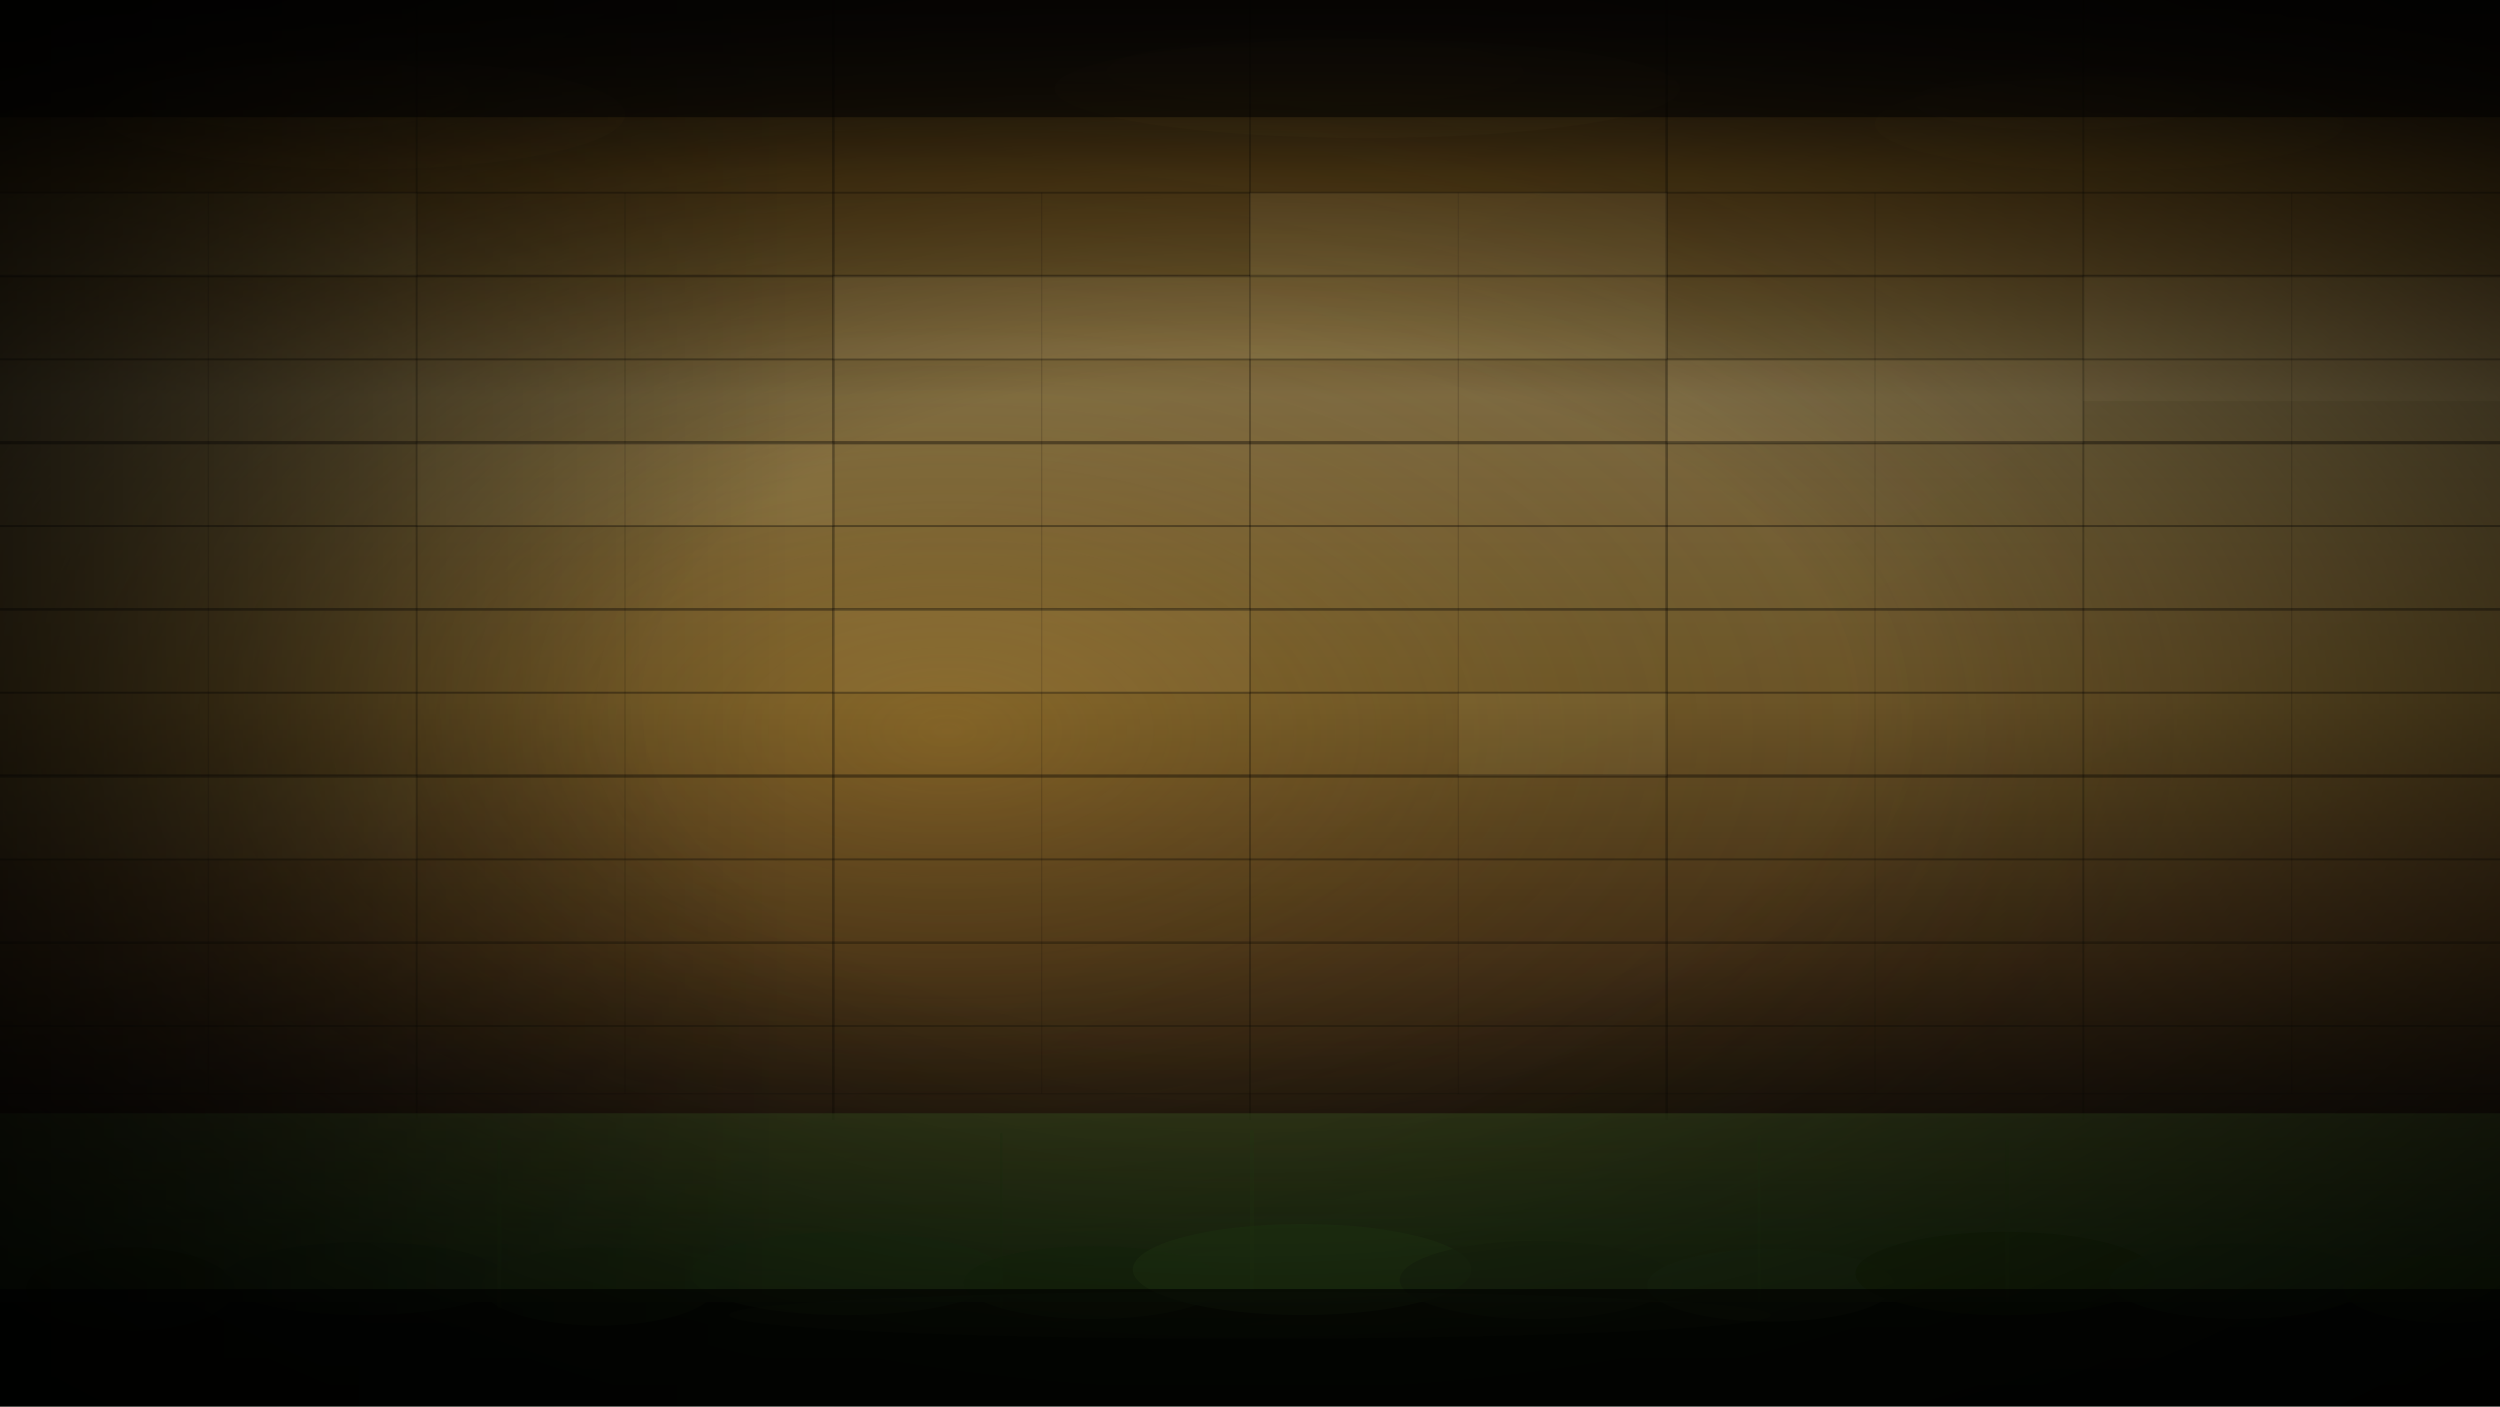
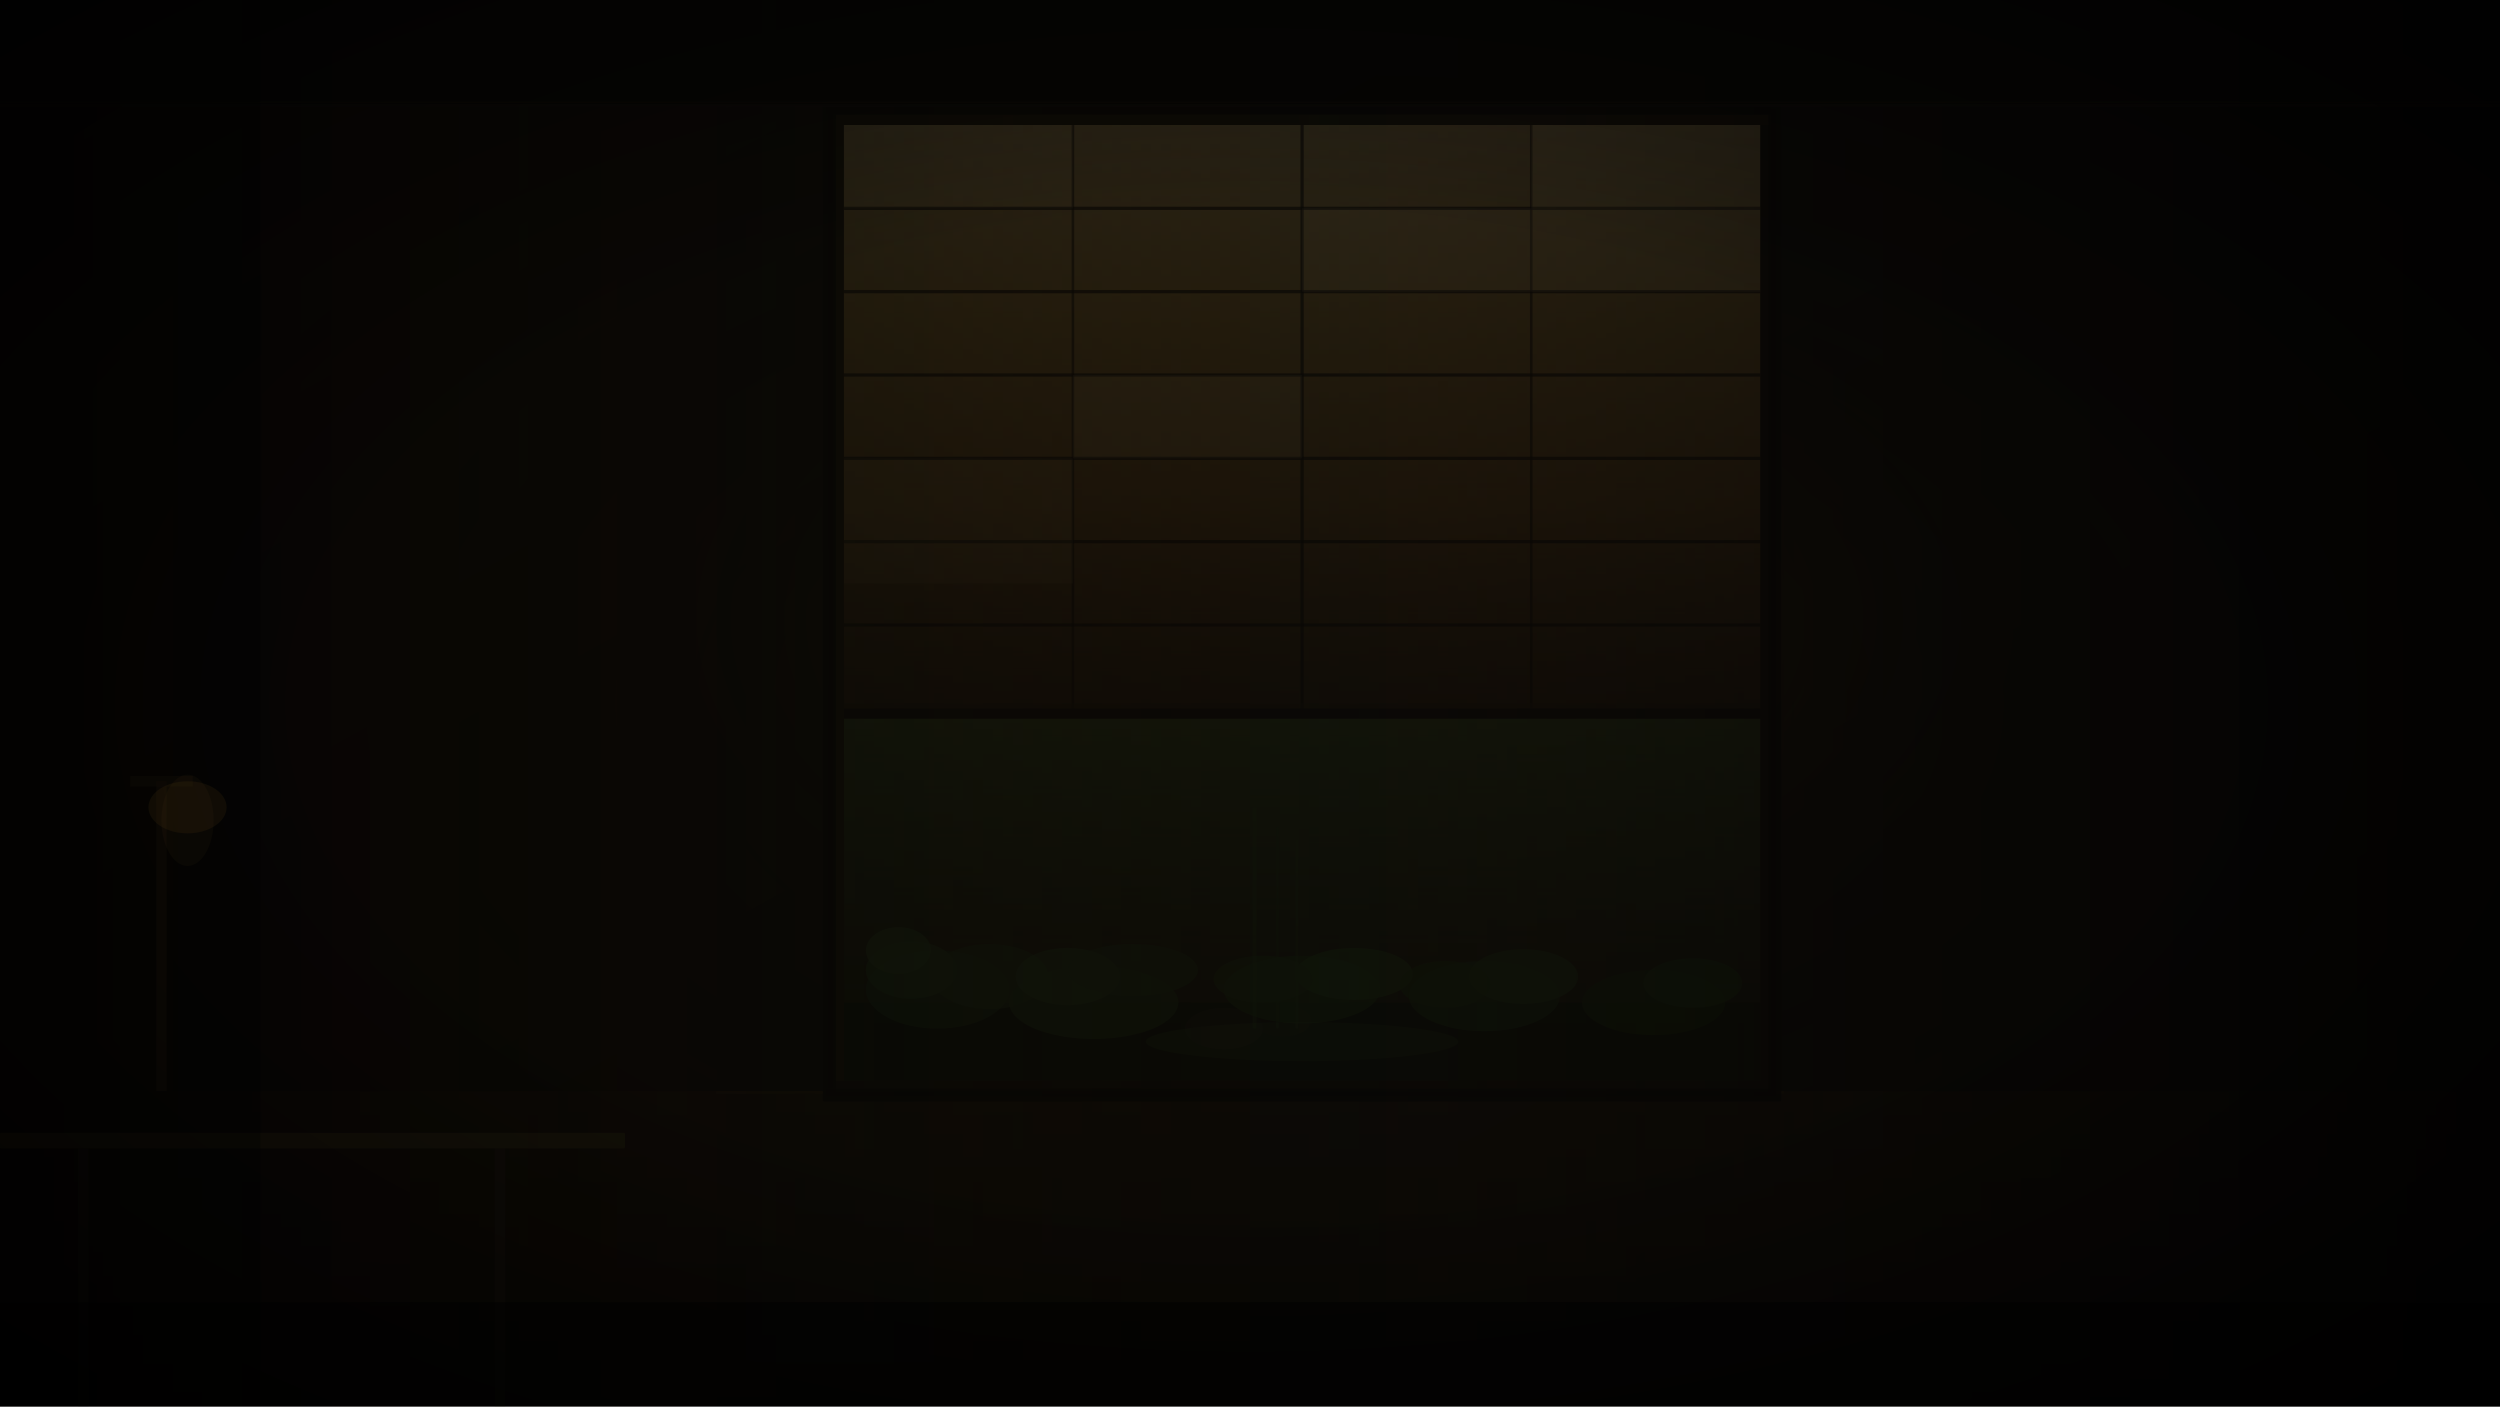
<svg xmlns="http://www.w3.org/2000/svg" viewBox="0 0 1920 1080" preserveAspectRatio="xMidYMid slice">
  <defs>
    <linearGradient id="bg" x1="0%" y1="0%" x2="100%" y2="100%">
-       <stop offset="0%" stop-color="#0E0B08" />
-       <stop offset="50%" stop-color="#0C0908" />
+       <stop offset="0%" stop-color="#100D09" />
+       <stop offset="40%" stop-color="#0C0A07" />
      <stop offset="100%" stop-color="#080604" />
    </linearGradient>
-     <linearGradient id="shojiAll" x1="0%" y1="0%" x2="0%" y2="100%">
-       <stop offset="0%" stop-color="#3A2810" stop-opacity="0.25" />
-       <stop offset="12%" stop-color="#C8902A" stop-opacity="0.38" />
-       <stop offset="28%" stop-color="#E8C87A" stop-opacity="0.52" />
-       <stop offset="50%" stop-color="#D4A84A" stop-opacity="0.48" />
-       <stop offset="68%" stop-color="#A07030" stop-opacity="0.35" />
-       <stop offset="80%" stop-color="#4A3518" stop-opacity="0.28" />
-       <stop offset="88%" stop-color="#2A3E18" stop-opacity="0.42" />
-       <stop offset="100%" stop-color="#0F1A08" stop-opacity="0.65" />
-     </linearGradient>
-     <radialGradient id="warmGlow" cx="38%" cy="52%" r="50%">
-       <stop offset="0%" stop-color="#C8902A" stop-opacity="0.28" />
-       <stop offset="45%" stop-color="#8B6520" stop-opacity="0.12" />
+     <radialGradient id="windowGlow" cx="54%" cy="44%" r="28%">
+       <stop offset="0%" stop-color="#C8952A" stop-opacity="0.55" />
+       <stop offset="35%" stop-color="#8B6520" stop-opacity="0.25" />
+       <stop offset="70%" stop-color="#4A3510" stop-opacity="0.1" />
      <stop offset="100%" stop-color="#0C0A07" stop-opacity="0" />
    </radialGradient>
-     <linearGradient id="gardenGlow" x1="0%" y1="0%" x2="0%" y2="100%">
-       <stop offset="0%" stop-color="#3A5220" stop-opacity="0.5" />
-       <stop offset="55%" stop-color="#243E14" stop-opacity="0.42" />
-       <stop offset="100%" stop-color="#0A1206" stop-opacity="0.75" />
+     <radialGradient id="roomGlow" cx="54%" cy="50%" r="55%">
+       <stop offset="0%" stop-color="#2A1E0A" stop-opacity="0.4" />
+       <stop offset="100%" stop-color="#080604" stop-opacity="0" />
+     </radialGradient>
+     <linearGradient id="shojiLight" x1="0%" y1="0%" x2="0%" y2="100%">
+       <stop offset="0%" stop-color="#E8C87A" stop-opacity="0.55" />
+       <stop offset="30%" stop-color="#D4A84A" stop-opacity="0.48" />
+       <stop offset="65%" stop-color="#B88030" stop-opacity="0.35" />
+       <stop offset="100%" stop-color="#6A4818" stop-opacity="0.15" />
    </linearGradient>
-     <radialGradient id="vignette" cx="50%" cy="50%" r="68%">
-       <stop offset="35%" stop-color="#000000" stop-opacity="0" />
-       <stop offset="100%" stop-color="#000000" stop-opacity="0.78" />
+     <linearGradient id="gardenLight" x1="0%" y1="0%" x2="0%" y2="100%">
+       <stop offset="0%" stop-color="#3A5220" stop-opacity="0.6" />
+       <stop offset="40%" stop-color="#2A3E18" stop-opacity="0.45" />
+       <stop offset="100%" stop-color="#0F1A08" stop-opacity="0.2" />
+     </linearGradient>
+     <linearGradient id="floor" x1="0%" y1="0%" x2="0%" y2="100%">
+       <stop offset="0%" stop-color="#1A1208" stop-opacity="0.9" />
+       <stop offset="100%" stop-color="#080604" stop-opacity="1" />
+     </linearGradient>
+     <linearGradient id="leftWall" x1="0%" y1="0%" x2="100%" y2="0%">
+       <stop offset="0%" stop-color="#060402" stop-opacity="1" />
+       <stop offset="100%" stop-color="#0C0A07" stop-opacity="0" />
+     </linearGradient>
+     <linearGradient id="rightSide" x1="0%" y1="0%" x2="100%" y2="0%">
+       <stop offset="0%" stop-color="#0C0A07" stop-opacity="0" />
+       <stop offset="100%" stop-color="#050403" stop-opacity="1" />
+     </linearGradient>
+     <radialGradient id="vignette" cx="50%" cy="50%" r="70%">
+       <stop offset="50%" stop-color="#000000" stop-opacity="0" />
+       <stop offset="100%" stop-color="#000000" stop-opacity="0.65" />
    </radialGradient>
-     <linearGradient id="leftBand" x1="0%" y1="0%" x2="100%" y2="0%">
-       <stop offset="0%" stop-color="#000000" stop-opacity="0.55" />
-       <stop offset="18%" stop-color="#000000" stop-opacity="0.18" />
-       <stop offset="32%" stop-color="#000000" stop-opacity="0" />
-     </linearGradient>
+     <clipPath id="windowClip">
+       <rect x="640" y="88" width="720" height="750" />
+     </clipPath>
+     <clipPath id="shojiClip">
+       <rect x="640" y="88" width="720" height="460" />
+     </clipPath>
+     <clipPath id="gardenClip">
+       <rect x="640" y="548" width="720" height="290" />
+     </clipPath>
  </defs>
  <rect width="1920" height="1080" fill="url(#bg)" />
-   <rect width="1920" height="1080" fill="url(#shojiAll)" />
-   <rect width="1920" height="1080" fill="url(#warmGlow)" />
-   <line x1="0" y1="148" x2="1920" y2="148" stroke="#0C0904" stroke-width="1.5" opacity="0.32" />
-   <line x1="0" y1="212" x2="1920" y2="212" stroke="#0C0904" stroke-width="2" opacity="0.38" />
-   <line x1="0" y1="276" x2="1920" y2="276" stroke="#0C0904" stroke-width="1.5" opacity="0.35" />
-   <line x1="0" y1="340" x2="1920" y2="340" stroke="#0C0904" stroke-width="2.5" opacity="0.42" />
-   <line x1="0" y1="404" x2="1920" y2="404" stroke="#0C0904" stroke-width="1.5" opacity="0.38" />
-   <line x1="0" y1="468" x2="1920" y2="468" stroke="#0C0904" stroke-width="2" opacity="0.40" />
-   <line x1="0" y1="532" x2="1920" y2="532" stroke="#0C0904" stroke-width="1.5" opacity="0.38" />
-   <line x1="0" y1="596" x2="1920" y2="596" stroke="#0C0904" stroke-width="2.5" opacity="0.42" />
-   <line x1="0" y1="660" x2="1920" y2="660" stroke="#0C0904" stroke-width="1.5" opacity="0.35" />
-   <line x1="0" y1="724" x2="1920" y2="724" stroke="#0C0904" stroke-width="2" opacity="0.32" />
-   <line x1="0" y1="788" x2="1920" y2="788" stroke="#0C0904" stroke-width="1.5" opacity="0.28" />
-   <line x1="0" y1="840" x2="1920" y2="840" stroke="#0C0904" stroke-width="1" opacity="0.22" />
-   <line x1="320" y1="0" x2="320" y2="860" stroke="#0C0904" stroke-width="1.5" opacity="0.28" />
-   <line x1="640" y1="0" x2="640" y2="860" stroke="#0C0904" stroke-width="2" opacity="0.35" />
-   <line x1="960" y1="0" x2="960" y2="860" stroke="#0C0904" stroke-width="1.5" opacity="0.30" />
-   <line x1="1280" y1="0" x2="1280" y2="860" stroke="#0C0904" stroke-width="2" opacity="0.35" />
-   <line x1="1600" y1="0" x2="1600" y2="860" stroke="#0C0904" stroke-width="1.5" opacity="0.28" />
-   <line x1="160" y1="148" x2="160" y2="840" stroke="#0C0904" stroke-width="1" opacity="0.15" />
-   <line x1="480" y1="148" x2="480" y2="840" stroke="#0C0904" stroke-width="1" opacity="0.15" />
-   <line x1="800" y1="148" x2="800" y2="840" stroke="#0C0904" stroke-width="1" opacity="0.15" />
-   <line x1="1120" y1="148" x2="1120" y2="840" stroke="#0C0904" stroke-width="1" opacity="0.15" />
-   <line x1="1440" y1="148" x2="1440" y2="840" stroke="#0C0904" stroke-width="1" opacity="0.15" />
-   <line x1="1760" y1="148" x2="1760" y2="840" stroke="#0C0904" stroke-width="1" opacity="0.15" />
-   <rect x="0" y="148" width="320" height="64" fill="#F0DC9A" opacity="0.07" />
-   <rect x="640" y="212" width="320" height="64" fill="#EED898" opacity="0.1" />
-   <rect x="960" y="148" width="320" height="128" fill="#ECD494" opacity="0.12" />
-   <rect x="1280" y="276" width="320" height="64" fill="#F0DC9A" opacity="0.08" />
-   <rect x="320" y="340" width="320" height="64" fill="#E8CC88" opacity="0.065" />
-   <rect x="1600" y="212" width="320" height="96" fill="#EED898" opacity="0.07" />
-   <rect x="640" y="468" width="320" height="64" fill="#E8D090" opacity="0.06" />
-   <rect x="1120" y="532" width="160" height="64" fill="#ECD494" opacity="0.055" />
-   <rect x="0" y="596" width="320" height="64" fill="#E8CC88" opacity="0.05" />
-   <rect x="0" y="855" width="1920" height="225" fill="url(#gardenGlow)" />
-   <rect x="0" y="1000" width="1920" height="80" fill="#0A1206" opacity="0.85" />
-   <ellipse cx="100" cy="990" rx="80" ry="32" fill="#182408" opacity="0.72" />
-   <ellipse cx="280" cy="982" rx="110" ry="28" fill="#1A2A10" opacity="0.75" />
-   <ellipse cx="460" cy="988" rx="90" ry="30" fill="#1C2C10" opacity="0.7" />
-   <ellipse cx="650" cy="978" rx="120" ry="32" fill="#1E3012" opacity="0.68" />
-   <ellipse cx="840" cy="985" rx="100" ry="28" fill="#1A2E0E" opacity="0.72" />
-   <ellipse cx="1000" cy="975" rx="130" ry="35" fill="#243A14" opacity="0.7" />
-   <ellipse cx="1180" cy="983" rx="105" ry="30" fill="#1C2A10" opacity="0.68" />
-   <ellipse cx="1360" cy="987" rx="95" ry="28" fill="#1E3012" opacity="0.65" />
-   <ellipse cx="1540" cy="978" rx="115" ry="32" fill="#182808" opacity="0.7" />
-   <ellipse cx="1720" cy="984" rx="100" ry="29" fill="#1A2C10" opacity="0.68" />
-   <ellipse cx="1880" cy="990" rx="80" ry="26" fill="#1C2E0C" opacity="0.62" />
-   <rect x="382" y="875" width="3" height="130" fill="#223A12" opacity="0.32" rx="1" />
-   <rect x="768" y="870" width="2" height="135" fill="#1E3410" opacity="0.28" rx="1" />
-   <rect x="960" y="868" width="3" height="132" fill="#243E14" opacity="0.30" rx="1" />
-   <rect x="1350" y="872" width="2" height="128" fill="#223A12" opacity="0.28" rx="1" />
-   <rect x="1540" y="875" width="3" height="125" fill="#1E3410" opacity="0.25" rx="1" />
-   <ellipse cx="960" cy="1010" rx="400" ry="18" fill="#3A5A20" opacity="0.15" />
-   <ellipse cx="280" cy="88" rx="200" ry="42" fill="#D4A84A" opacity="0.035" />
-   <ellipse cx="230" cy="72" rx="130" ry="28" fill="#C8902A" opacity="0.025" />
-   <ellipse cx="1050" cy="68" rx="240" ry="38" fill="#D4A84A" opacity="0.03" />
-   <ellipse cx="1010" cy="55" rx="160" ry="26" fill="#C8902A" opacity="0.022" />
-   <ellipse cx="1620" cy="95" rx="180" ry="36" fill="#C8902A" opacity="0.028" />
-   <ellipse cx="1580" cy="78" rx="110" ry="22" fill="#D4A84A" opacity="0.02" />
+   <rect width="1920" height="1080" fill="url(#roomGlow)" />
+   <rect width="1920" height="1080" fill="url(#windowGlow)" />
+   <rect x="0" y="838" width="1920" height="242" fill="url(#floor)" />
+   <rect x="550" y="838" width="820" height="2" fill="#2A1E0A" opacity="0.6" />
+   <rect x="632" y="80" width="736" height="766" rx="1" fill="#060402" opacity="0.9" />
+   <rect x="640" y="88" width="720" height="750" rx="0" fill="#1A1208" />
+   <rect x="648" y="96" width="704" height="452" fill="url(#shojiLight)" />
+   <line x1="648" y1="160" x2="1352" y2="160" stroke="#0C0904" stroke-width="2.5" opacity="0.7" />
+   <line x1="648" y1="224" x2="1352" y2="224" stroke="#0C0904" stroke-width="2.5" opacity="0.7" />
+   <line x1="648" y1="288" x2="1352" y2="288" stroke="#0C0904" stroke-width="2.5" opacity="0.7" />
+   <line x1="648" y1="352" x2="1352" y2="352" stroke="#0C0904" stroke-width="2.5" opacity="0.7" />
+   <line x1="648" y1="416" x2="1352" y2="416" stroke="#0C0904" stroke-width="2.5" opacity="0.7" />
+   <line x1="648" y1="480" x2="1352" y2="480" stroke="#0C0904" stroke-width="2.5" opacity="0.7" />
+   <line x1="824" y1="96" x2="824" y2="548" stroke="#0C0904" stroke-width="2" opacity="0.6" />
+   <line x1="1000" y1="96" x2="1000" y2="548" stroke="#0C0904" stroke-width="2.5" opacity="0.7" />
+   <line x1="1176" y1="96" x2="1176" y2="548" stroke="#0C0904" stroke-width="2" opacity="0.6" />
+   <rect x="648" y="96" width="176" height="64" fill="#E8D090" opacity="0.08" />
+   <rect x="1000" y="160" width="176" height="64" fill="#EED898" opacity="0.12" />
+   <rect x="824" y="288" width="176" height="64" fill="#F0DC9A" opacity="0.1" />
+   <rect x="1176" y="96" width="176" height="128" fill="#ECD494" opacity="0.14" />
+   <rect x="648" y="352" width="176" height="96" fill="#E8CC88" opacity="0.07" />
+   <rect x="640" y="544" width="720" height="8" fill="#100C07" opacity="1" />
+   <rect x="640" y="540" width="720" height="4" fill="#1E160A" opacity="0.5" />
+   <rect x="648" y="552" width="704" height="278" fill="url(#gardenLight)" />
+   <rect x="648" y="770" width="704" height="60" fill="#0A1206" opacity="0.8" />
+   <ellipse cx="720" cy="760" rx="55" ry="30" fill="#1A2A10" opacity="0.75" />
+   <ellipse cx="700" cy="745" rx="35" ry="22" fill="#223516" opacity="0.7" />
+   <ellipse cx="760" cy="750" rx="45" ry="25" fill="#1E3012" opacity="0.65" />
+   <ellipse cx="690" cy="730" rx="25" ry="18" fill="#2A3E1A" opacity="0.6" />
+   <ellipse cx="840" cy="770" rx="65" ry="28" fill="#1C2C10" opacity="0.8" />
+   <ellipse cx="820" cy="750" rx="40" ry="22" fill="#243618" opacity="0.7" />
+   <ellipse cx="870" cy="745" rx="50" ry="20" fill="#1E3014" opacity="0.65" />
+   <ellipse cx="940" cy="790" rx="30" ry="16" fill="#1A1810" opacity="0.7" />
+   <ellipse cx="985" cy="784" rx="22" ry="12" fill="#16140C" opacity="0.65" />
+   <ellipse cx="1000" cy="760" rx="60" ry="26" fill="#1C2E0E" opacity="0.78" />
+   <ellipse cx="1040" cy="748" rx="45" ry="20" fill="#243A14" opacity="0.7" />
+   <ellipse cx="970" cy="752" rx="38" ry="18" fill="#1E3010" opacity="0.65" />
+   <ellipse cx="1140" cy="765" rx="58" ry="27" fill="#1A2C10" opacity="0.75" />
+   <ellipse cx="1170" cy="750" rx="42" ry="21" fill="#223614" opacity="0.68" />
+   <ellipse cx="1110" cy="756" rx="35" ry="18" fill="#1C2E0C" opacity="0.62" />
+   <ellipse cx="1270" cy="770" rx="55" ry="25" fill="#182808" opacity="0.7" />
+   <ellipse cx="1300" cy="755" rx="38" ry="19" fill="#1E3210" opacity="0.65" />
+   <rect x="962" y="620" width="3" height="170" fill="#223A12" opacity="0.4" rx="1" />
+   <rect x="980" y="635" width="2" height="155" fill="#1E3410" opacity="0.35" rx="1" />
+   <rect x="995" y="645" width="2" height="145" fill="#243E14" opacity="0.3" rx="1" />
+   <ellipse cx="1000" cy="800" rx="120" ry="15" fill="#3A5A20" opacity="0.18" />
+   <rect x="640" y="88" width="8" height="750" fill="#1A1408" opacity="0.95" />
+   <rect x="1352" y="88" width="8" height="750" fill="#0E0C06" opacity="0.95" />
+   <rect x="640" y="88" width="720" height="8" fill="#1A1408" opacity="0.95" />
+   <rect x="640" y="830" width="720" height="8" fill="#0E0C06" opacity="0.9" />
+   <rect x="636" y="84" width="6" height="758" fill="#050402" opacity="0.8" />
+   <rect x="1358" y="84" width="6" height="758" fill="#050402" opacity="0.8" />
+   <rect x="634" y="82" width="726" height="6" fill="#050402" opacity="0.8" />
+   <rect x="634" y="836" width="726" height="6" fill="#050402" opacity="0.8" />
+   <rect x="0" y="0" width="1920" height="1080" fill="url(#leftWall)" />
+   <rect x="0" y="0" width="1920" height="1080" fill="url(#rightSide)" />
+   <rect x="120" y="600" width="8" height="238" fill="#1A1208" opacity="0.6" />
+   <rect x="100" y="596" width="48" height="8" fill="#1A1208" opacity="0.5" />
+   <ellipse cx="144" cy="620" rx="30" ry="20" fill="#C8902A" opacity="0.12" />
+   <ellipse cx="144" cy="630" rx="20" ry="35" fill="#A87020" opacity="0.08" />
+   <rect x="0" y="870" width="480" height="12" fill="#141008" opacity="0.8" rx="1" />
+   <rect x="60" y="882" width="8" height="198" fill="#0E0C07" opacity="0.7" />
+   <rect x="380" y="882" width="8" height="198" fill="#0E0C07" opacity="0.7" />
+   <rect x="0" y="0" width="1920" height="82" fill="#0A0806" opacity="0.7" />
+   <rect x="0" y="78" width="1920" height="1" fill="#1A1408" opacity="0.4" />
  <rect width="1920" height="1080" fill="url(#vignette)" />
-   <rect width="1920" height="1080" fill="url(#leftBand)" />
-   <rect x="0" y="0" width="1920" height="90" fill="#000000" opacity="0.55" />
-   <rect x="0" y="990" width="1920" height="90" fill="#000000" opacity="0.65" />
+   <rect x="0" y="0" width="200" height="1080" fill="#000000" opacity="0.35" />
+   <rect x="1720" y="0" width="200" height="1080" fill="#000000" opacity="0.25" />
+   <rect x="0" y="0" width="1920" height="80" fill="#000000" opacity="0.4" />
+   <rect x="0" y="1000" width="1920" height="80" fill="#000000" opacity="0.5" />
</svg>
